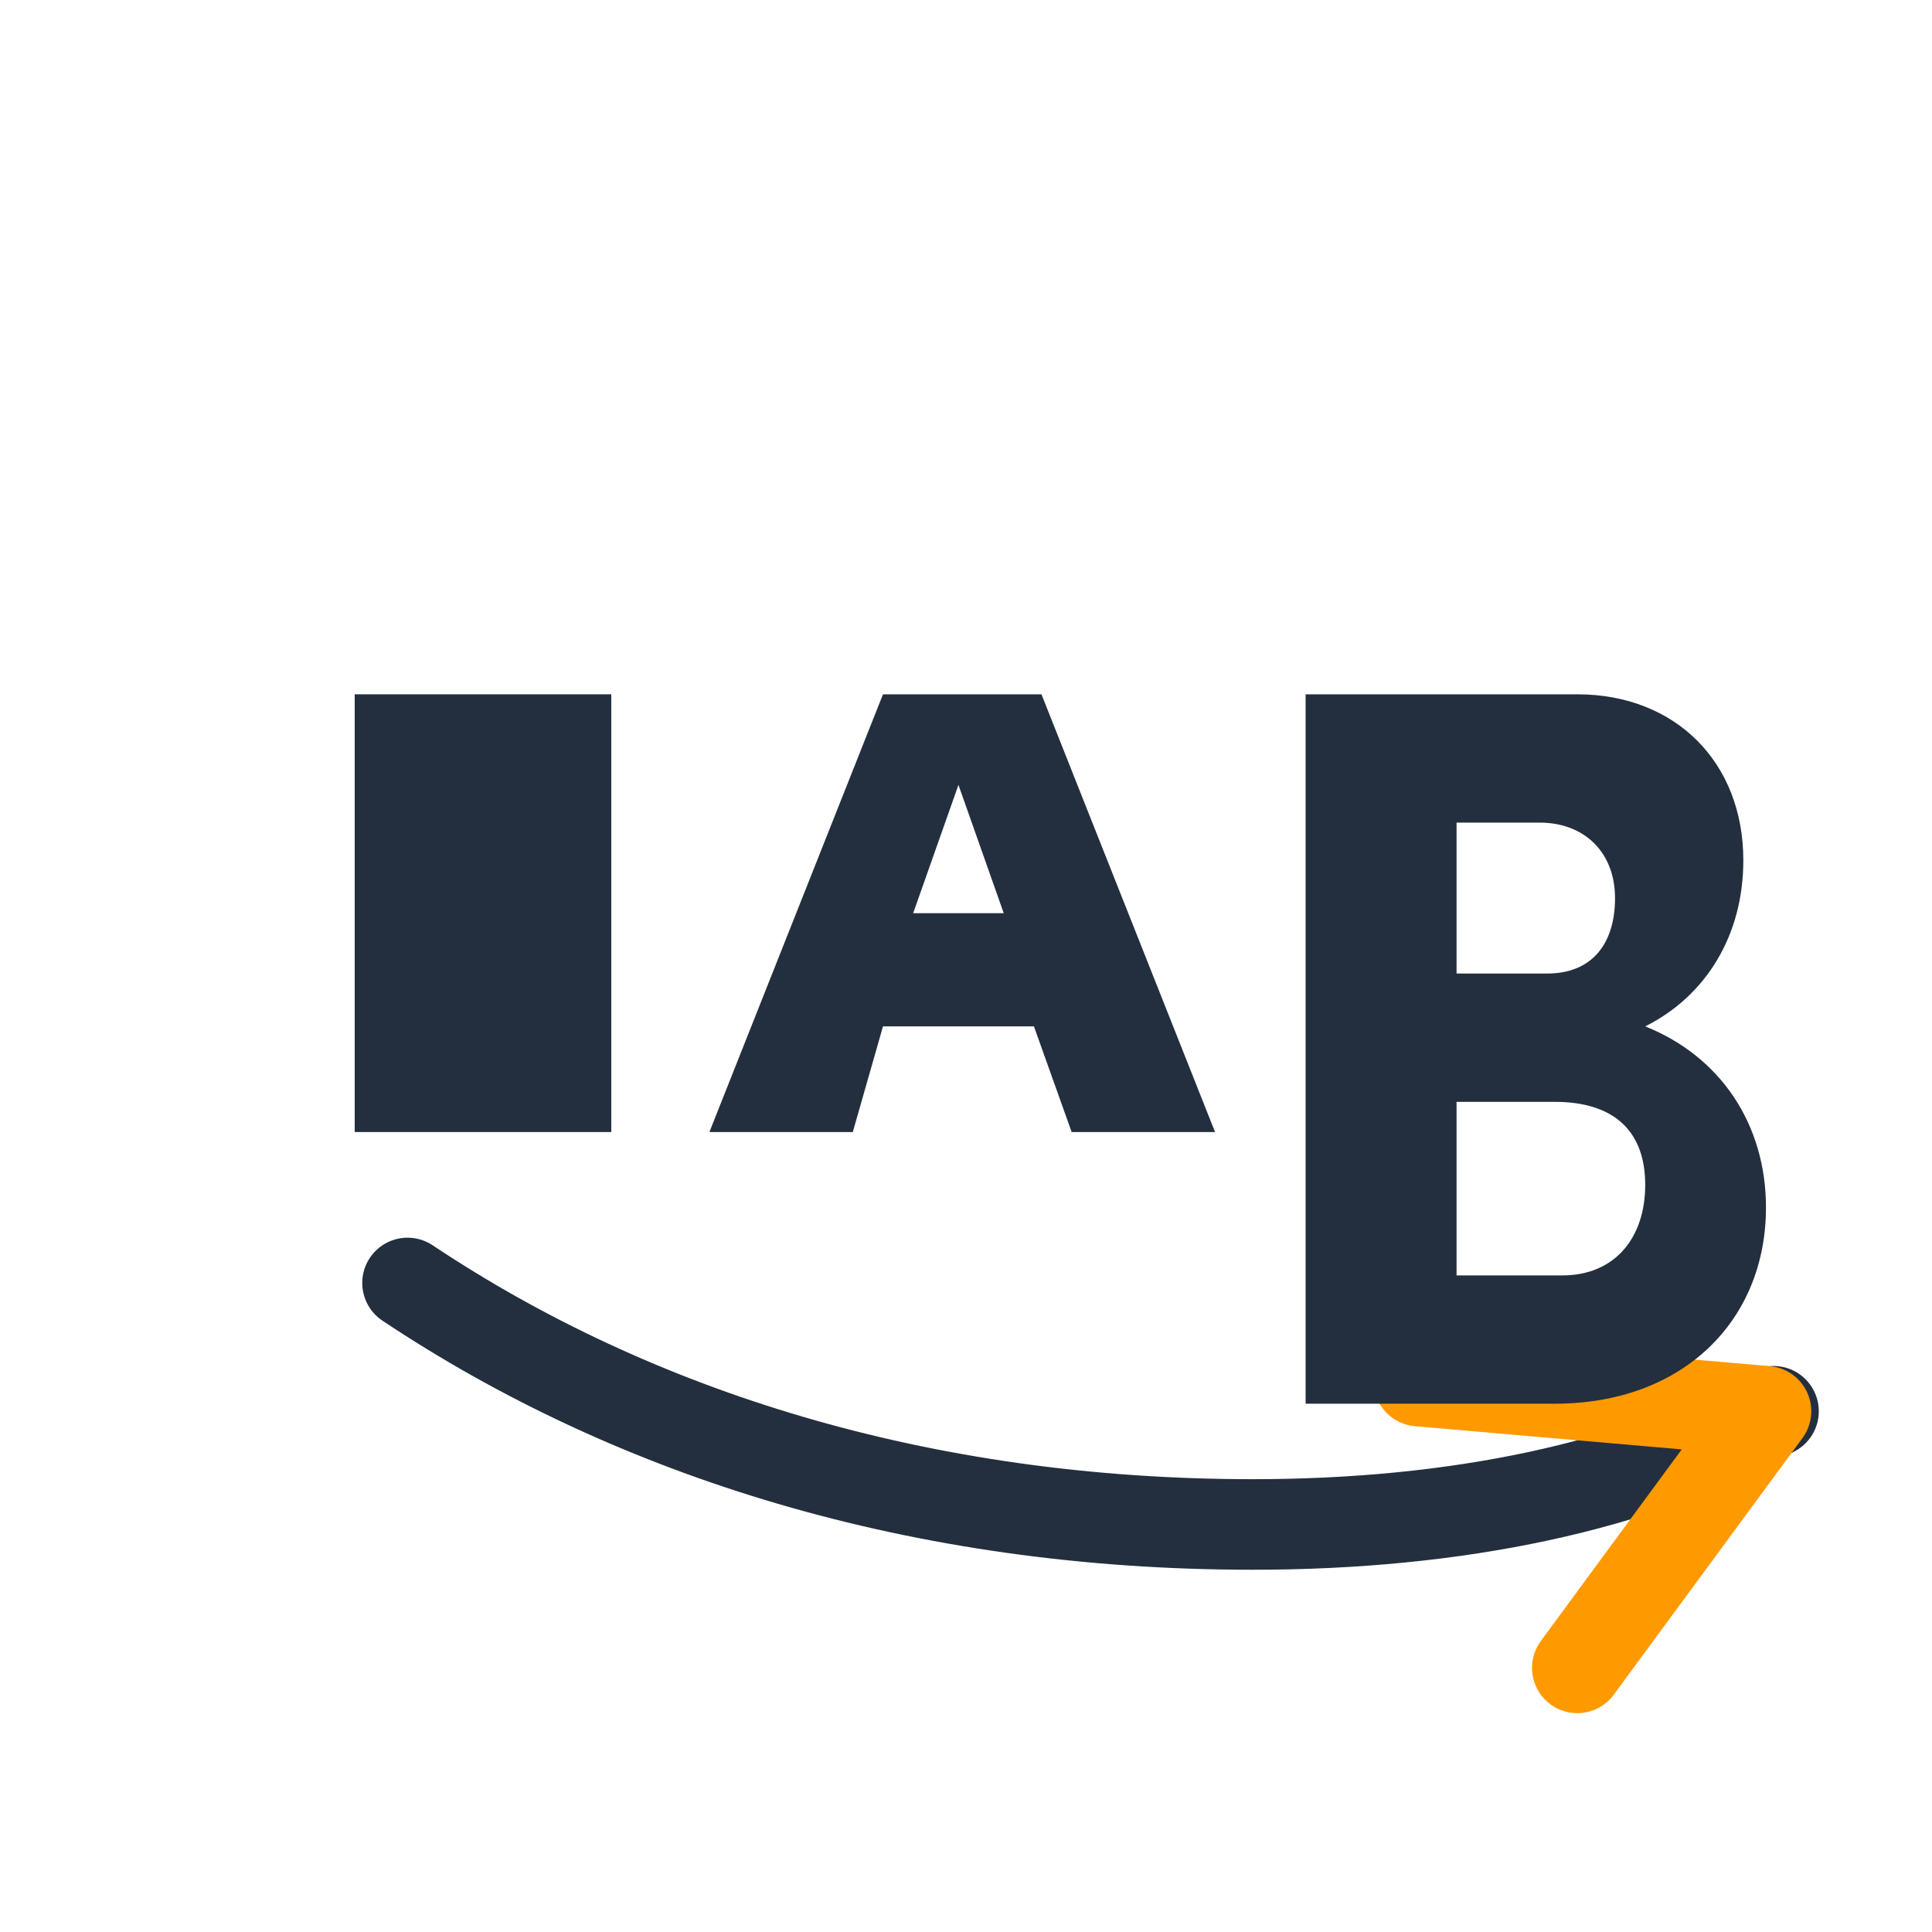
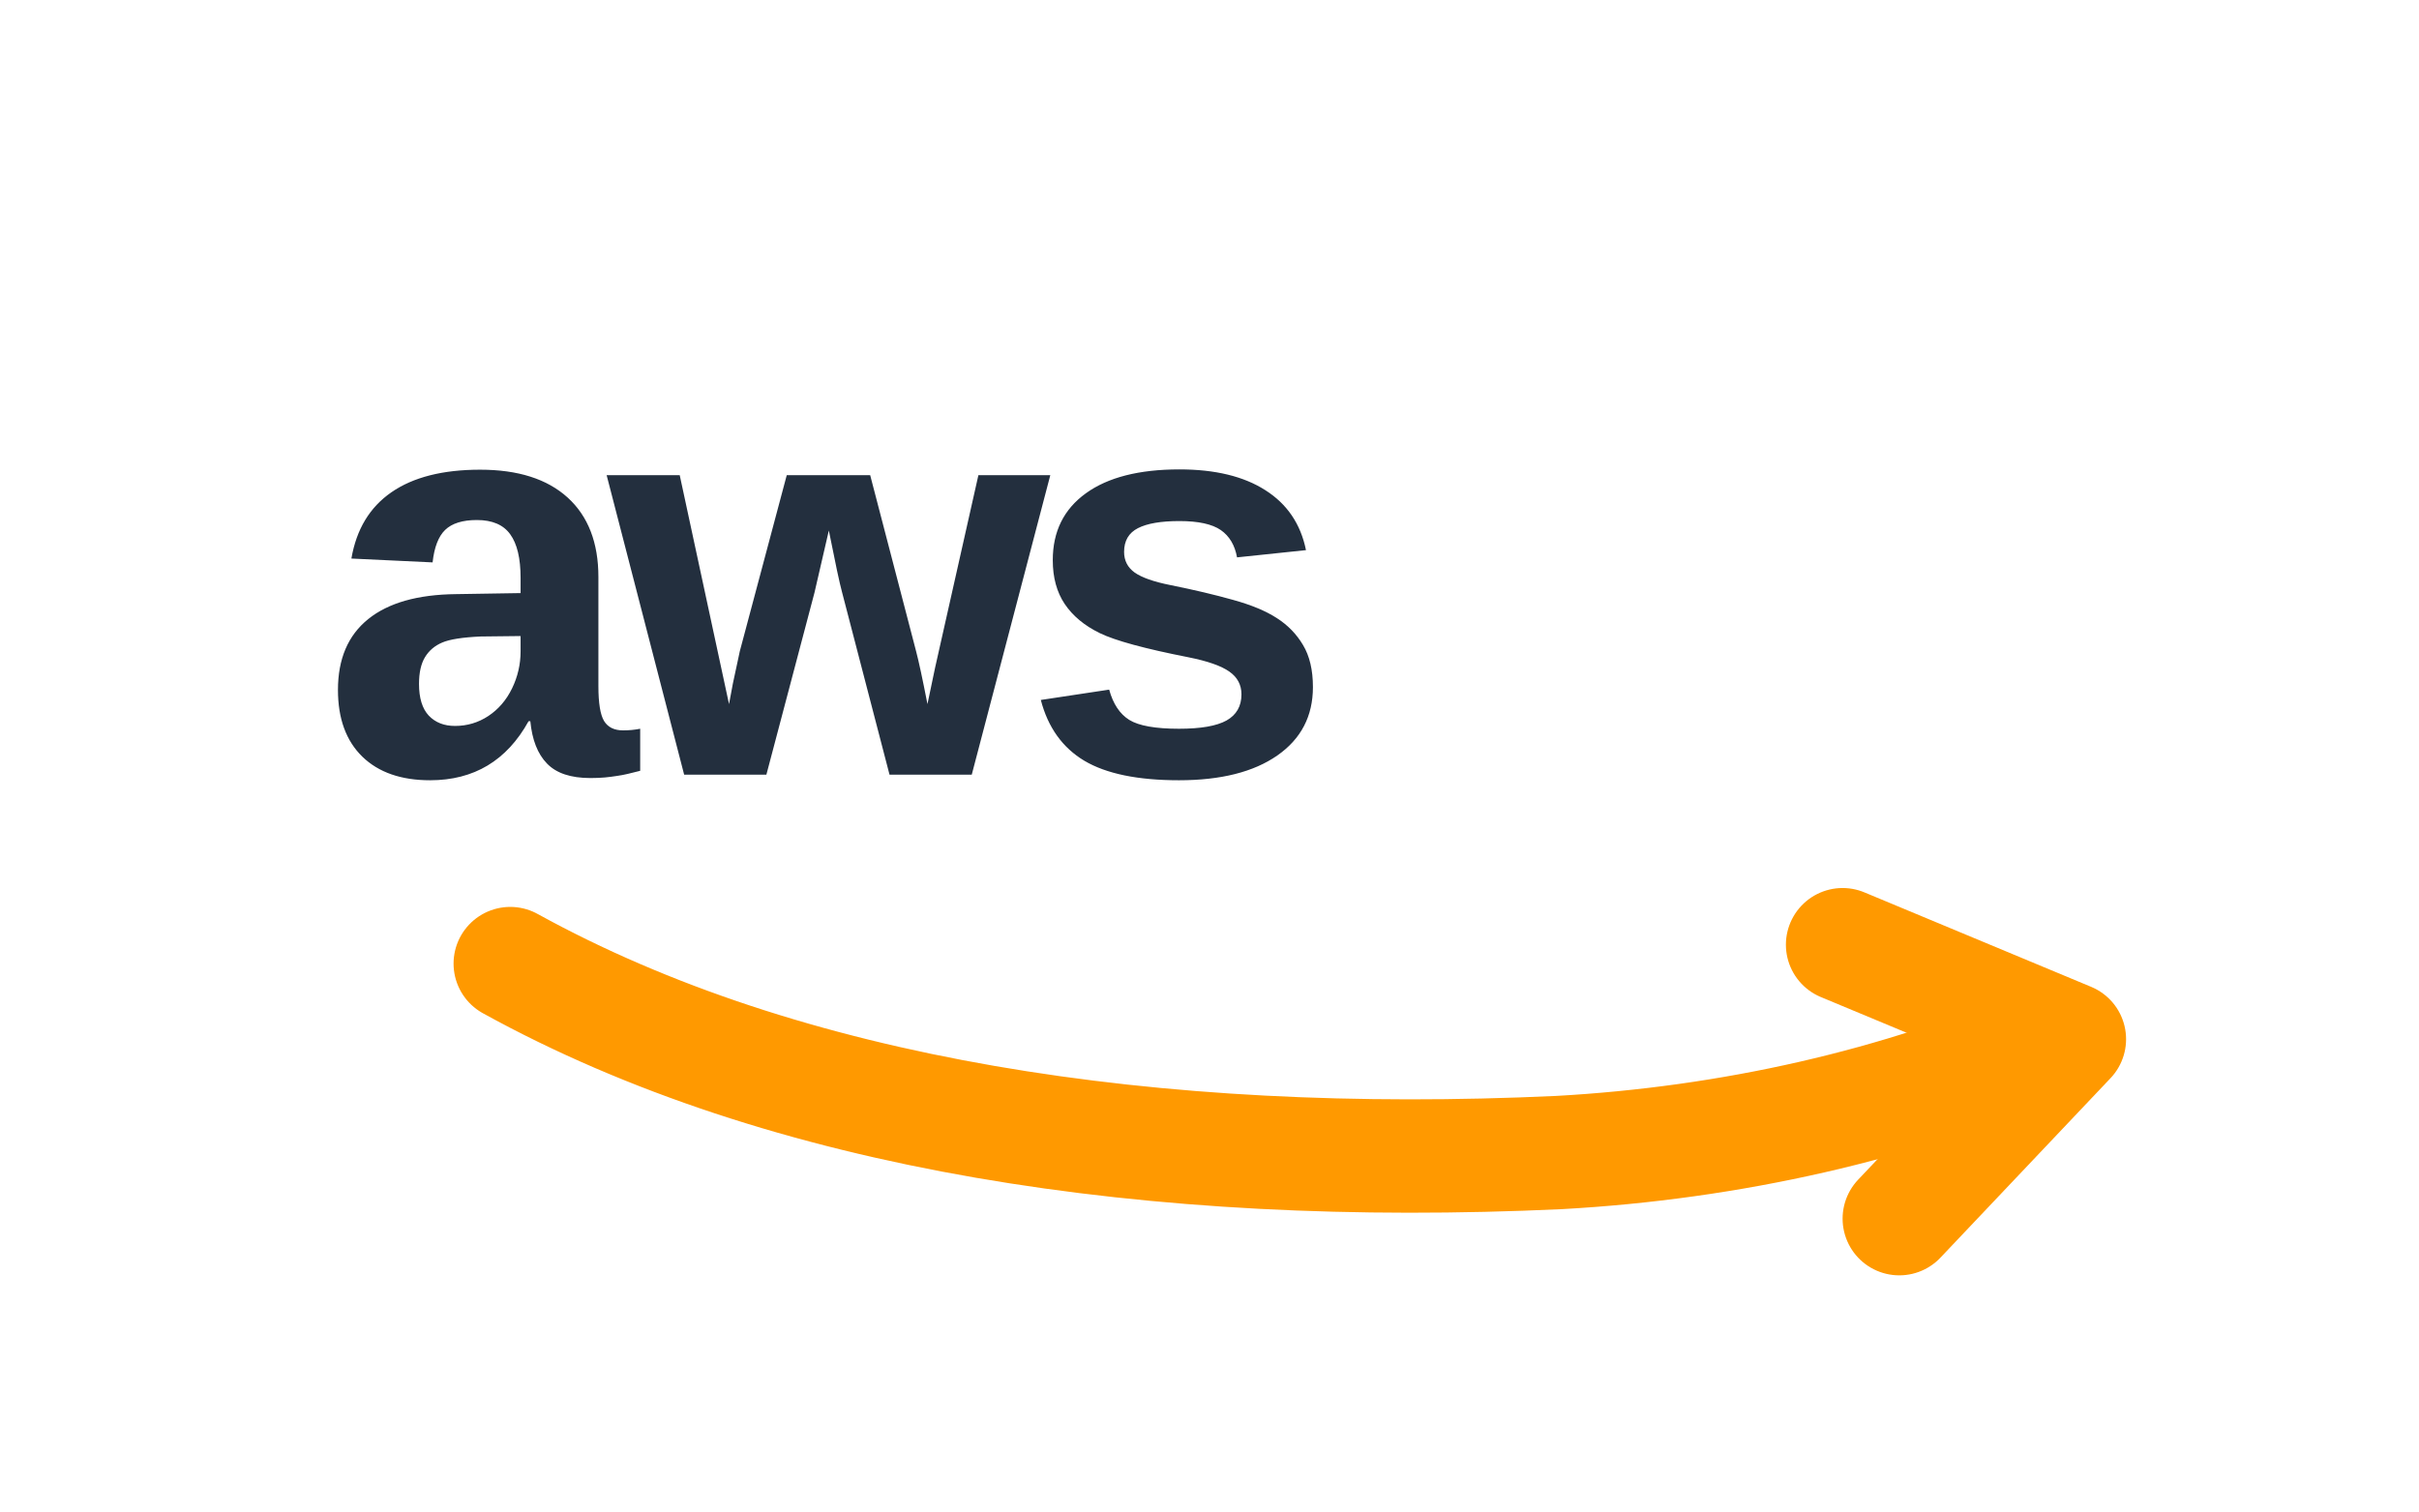
- <svg xmlns="http://www.w3.org/2000/svg" width="256" height="256" viewBox="0 0 256 256" fill="none">
-   <path d="M54 170C84 190 122 202 166 202C193 202 217 197 235 187" stroke="#232F3E" stroke-width="12" stroke-linecap="round" />
-   <path d="M188 183L234 187L209 221" stroke="#FF9900" stroke-width="12" stroke-linecap="round" stroke-linejoin="round" />
-   <path d="M47 92H81V150H47V92Z" fill="#232F3E" />
-   <path d="M94 150L117 92H138L161 150H142L137 136H117L113 150H94ZM121 121H133L127 104L121 121Z" fill="#232F3E" />
-   <path d="M173 92H209C222 92 231 101 231 114C231 124 226 132 218 136C228 140 234 149 234 160C234 175 223 186 206 186H173V92ZM193 109V129H205C211 129 214 125 214 119C214 113 210 109 204 109H193ZM193 146V169H207C214 169 218 164 218 157C218 150 214 146 206 146H193Z" fill="#232F3E" />
+ <svg xmlns="http://www.w3.org/2000/svg" viewBox="0 0 256 160" fill="none" role="img" aria-labelledby="aws-logo-title">
+   <text x="34" y="82" fill="#232F3E" font-family="Arial, Helvetica, sans-serif" font-size="60" font-weight="700" letter-spacing="-3">
+     aws
+   </text>
+   <path d="M54 102C83 118 122 124 165 122C183 121 201 117 217 110" stroke="#FF9900" stroke-linecap="round" stroke-width="12" />
+   <path d="M195 100L219 110L201 129" stroke="#FF9900" stroke-linecap="round" stroke-linejoin="round" stroke-width="12" />
</svg>
